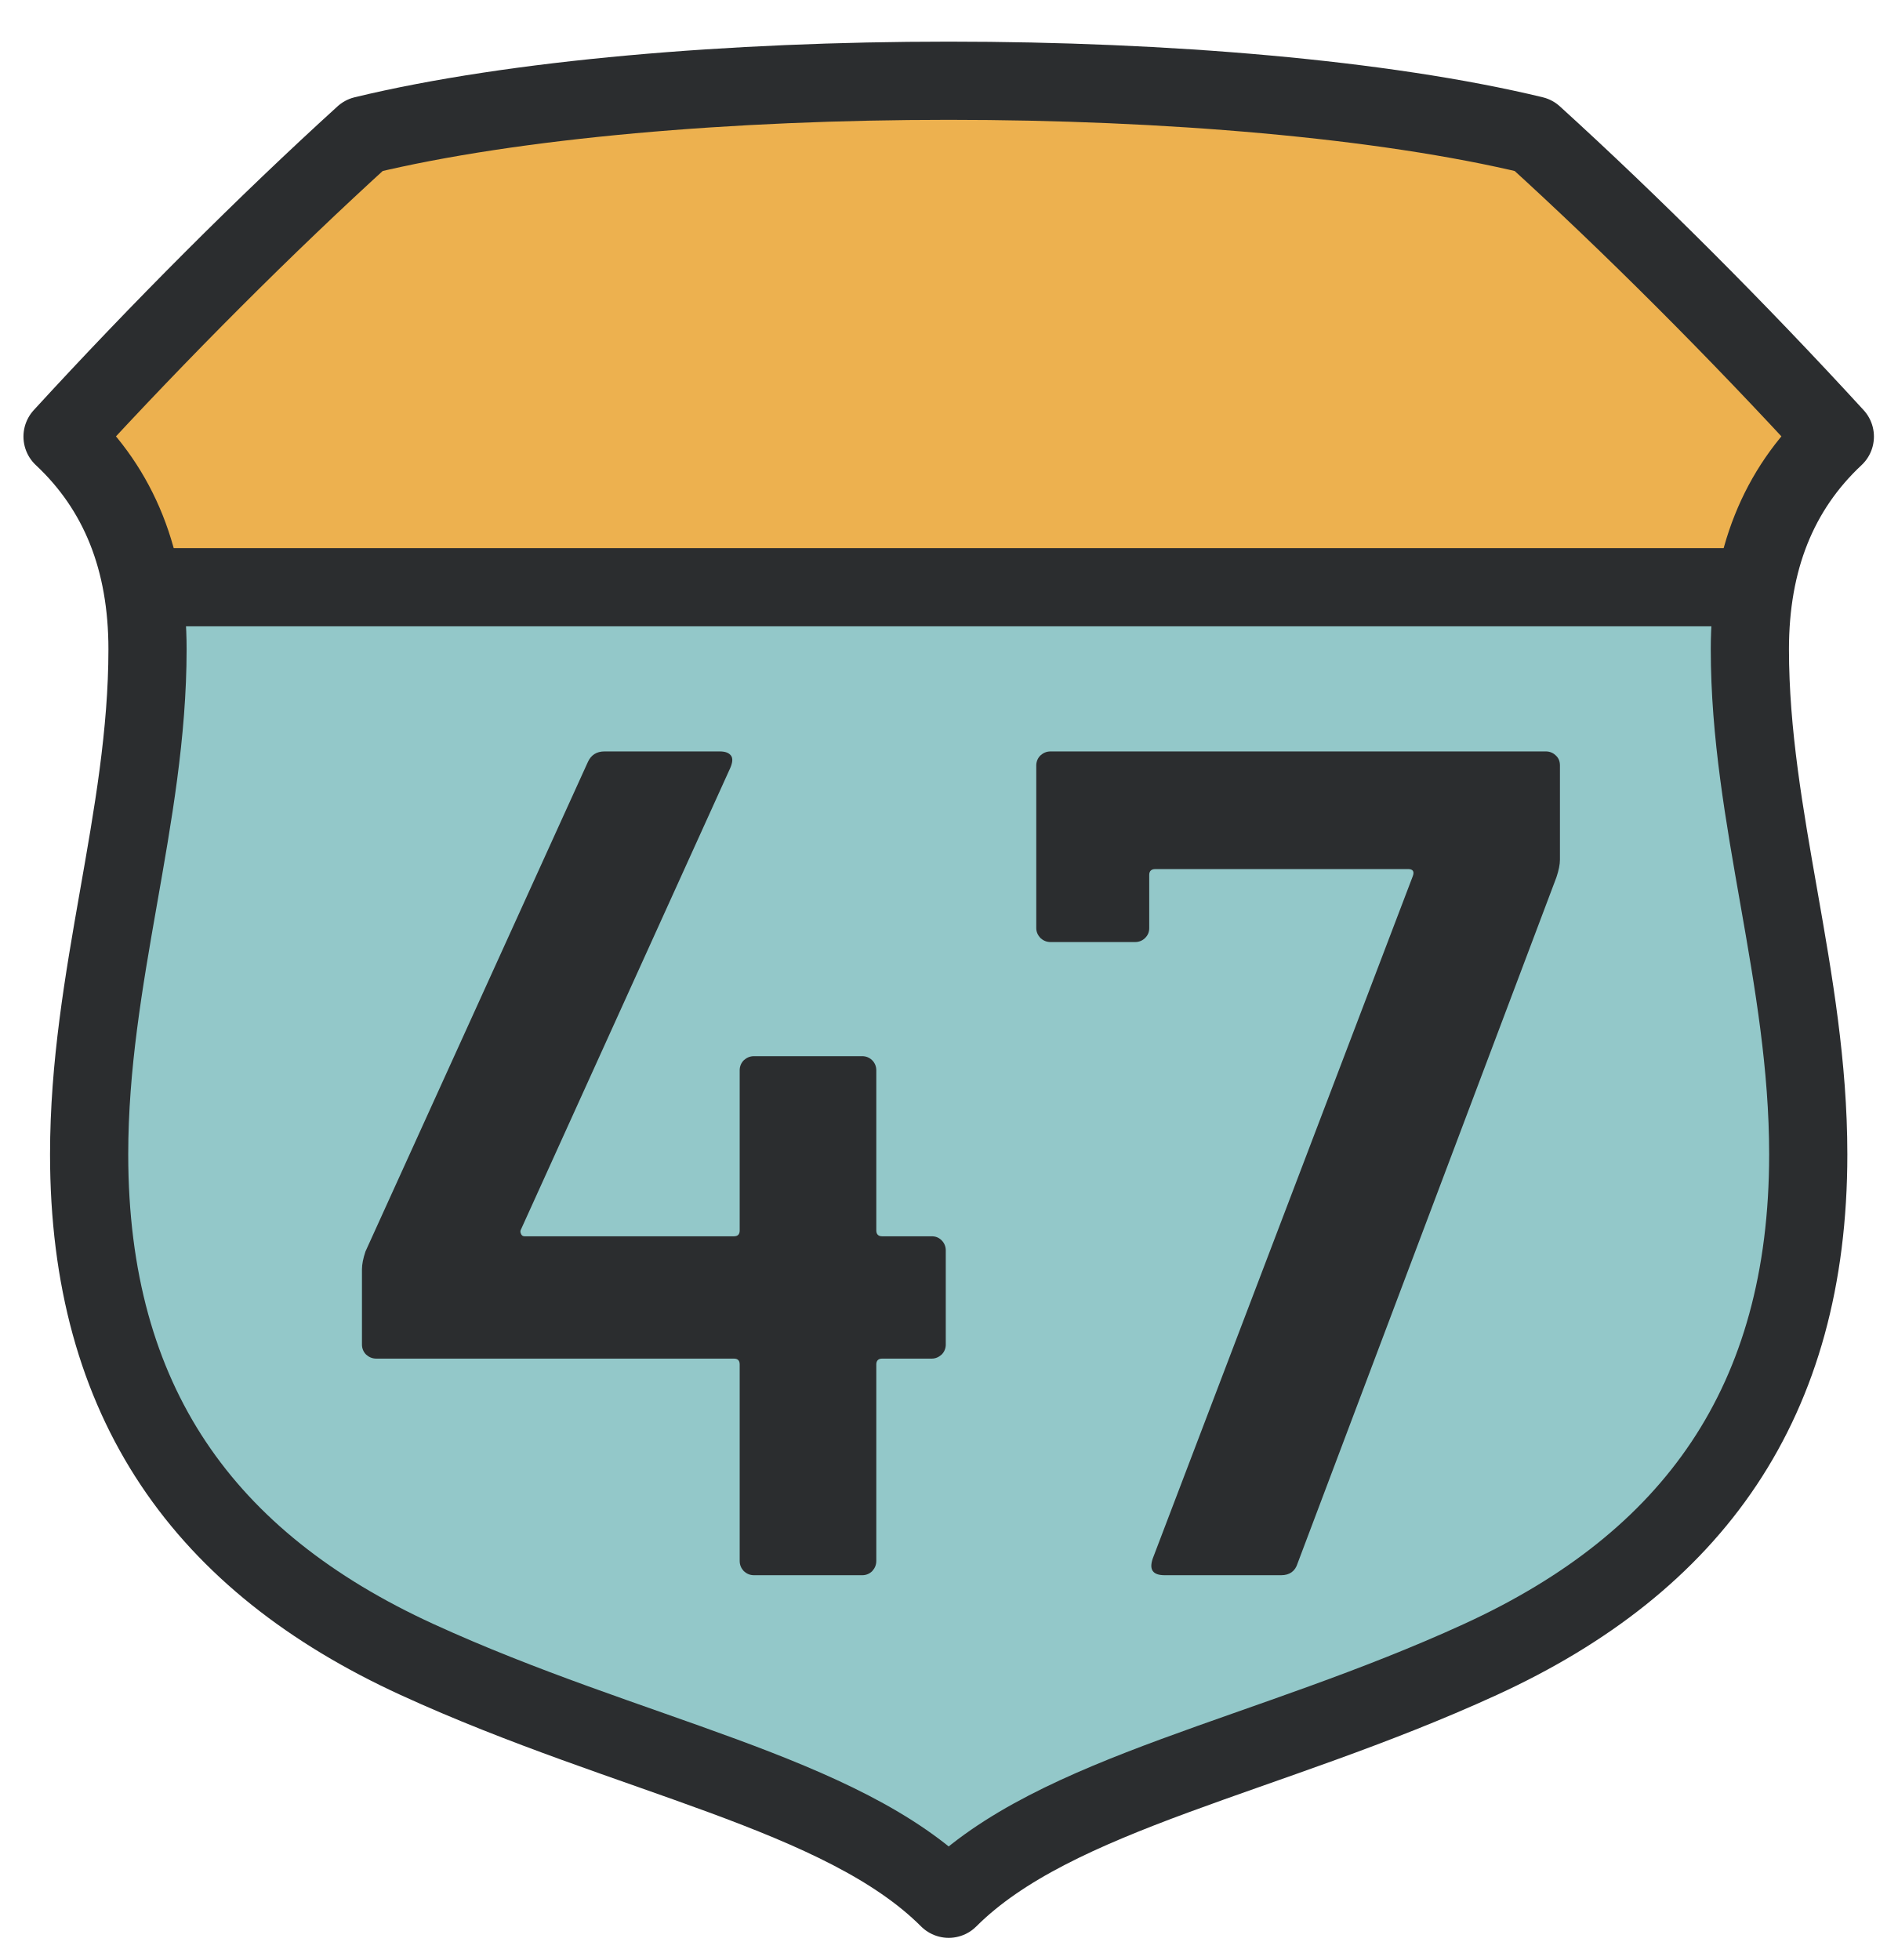
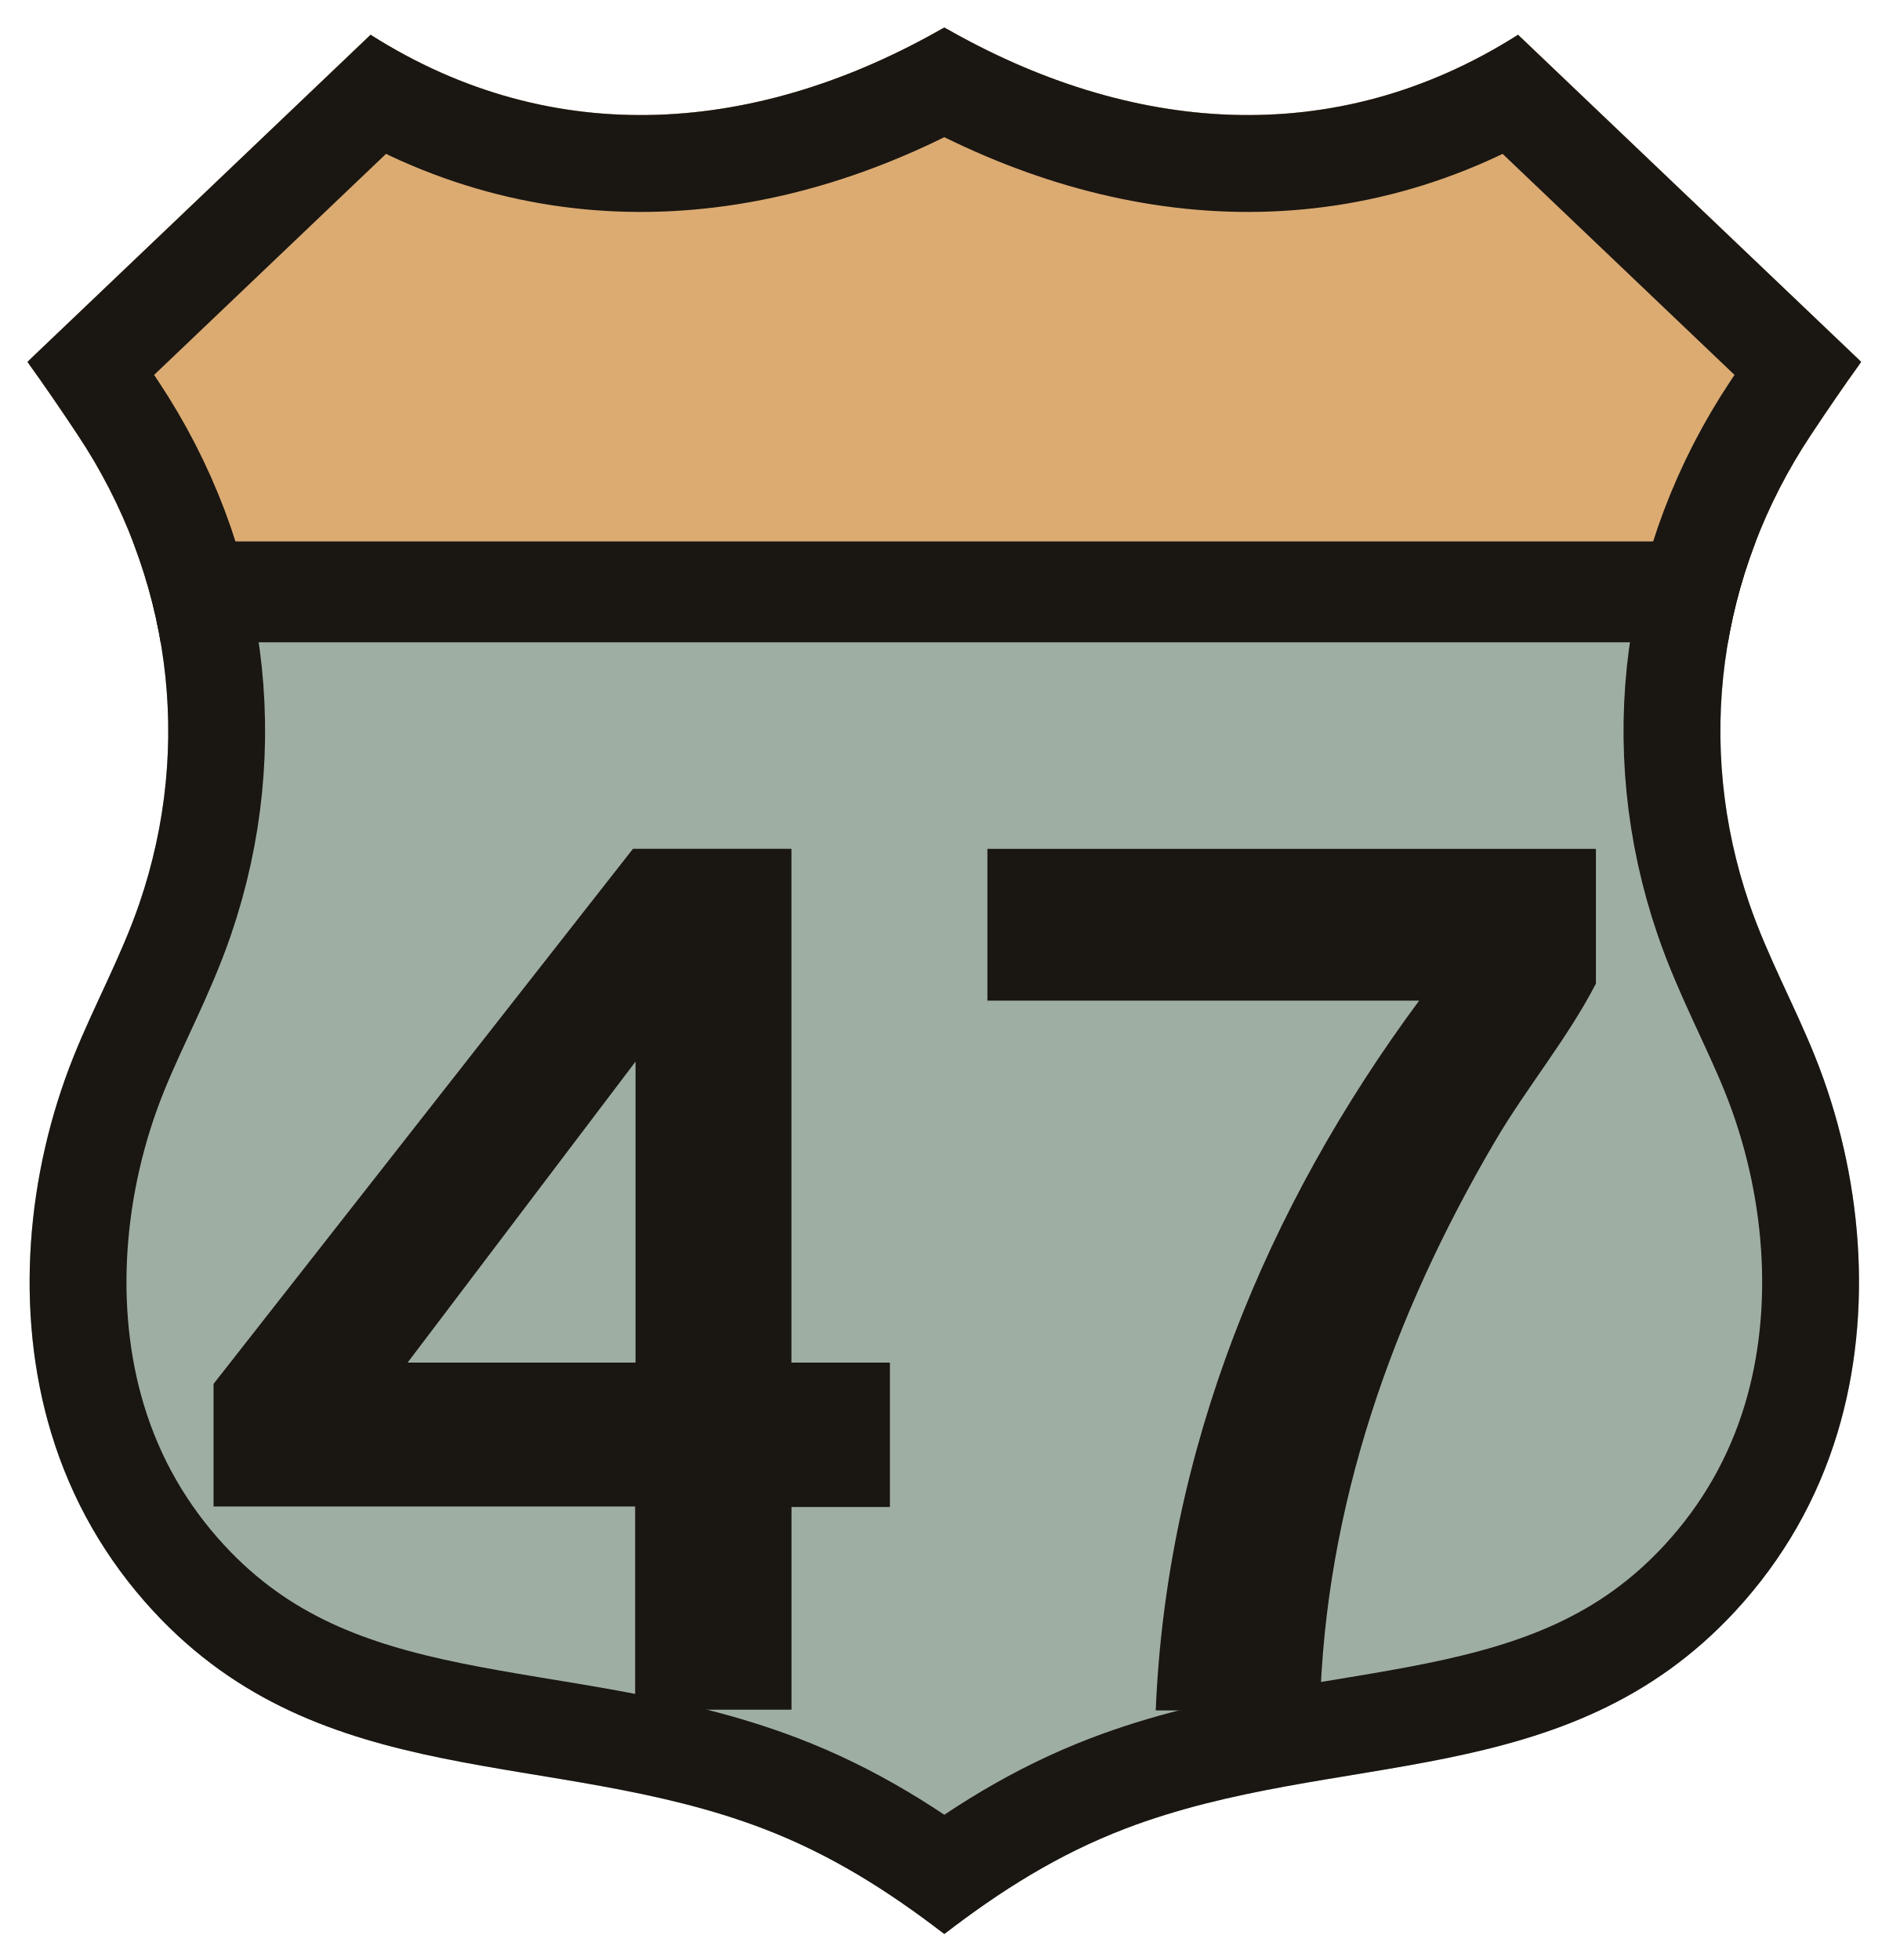
- <svg xmlns="http://www.w3.org/2000/svg" viewBox="-14 -14 728 752">
-   <clipPath id="c">
-     <path d="M10 153.5C47.4 112.7 88.2 71.9 125.6 37.9C241.2 10 458.8 10 574.4 37.9C611.8 71.9 652.6 112.7 690 153.5C668.2 173.9 657.4 201.1 657.4 235.1C657.4 299.7 679.8 360.9 679.8 428.9C679.8 524.1 635.6 585.3 554 622.7C472.4 660.1 390.8 673.7 350 714.5C309.2 673.7 227.6 660.1 146 622.7C64.4 585.3 20.2 524.1 20.2 428.9C20.2 360.9 42.6 299.7 42.6 235.1C42.6 201.1 31.8 173.9 10 153.5Z" />
+ <svg xmlns="http://www.w3.org/2000/svg" viewBox="-16 -16 1032 1070.75">
+   <clipPath id="f">
+     <path d="M500 -1.01C399.21 56.93 287.26 66.98 186.5 2.99L-1.03 181.69C8.42 194.76 17.47 208.07 26.4 221.5C77.1 297.71 89.88 390.86 60.12 477.67C50.28 506.37 35.6 532.86 24.31 560.93C-1.5 625.09 -8.14 700.28 11.94 766.72C23 803.31 41.71 835.93 67.64 864.02C160.18 964.24 285.51 938.85 401.04 982.97C437.59 996.93 469.19 1016.83 500 1040.58C530.81 1016.83 562.41 996.93 598.96 982.97C714.49 938.85 839.82 964.24 932.36 864.02C958.29 835.93 977 803.31 988.06 766.72C1008.14 700.28 1001.5 625.09 975.69 560.93C964.4 532.86 949.72 506.37 939.88 477.67C910.12 390.86 922.9 297.71 973.6 221.5C982.53 208.07 991.58 194.76 1001.03 181.69L813.5 2.99C712.74 66.98 600.79 56.93 500 -1.01Z" />
  </clipPath>
-   <g clip-path="url(#c)">
-     <rect x="0" y="0" width="700" height="725" fill="#93c8c9" />
-     <rect x="0" y="0" width="700" height="211.3" fill="#edb14f" />
-     <path d="M10 211.3H690" stroke="#2b2d2f" stroke-width="30" />
+   <g clip-path="url(#f)">
+     <rect width="1000" height="1038.75" fill="#9faea3" />
+     <rect width="1000" height="307.34" fill="#dbab72" />
+     <rect y="279.78" width="1000" height="55.11" fill="#1a1612" />
+     <path d="M500 -1.01C399.21 56.93 287.26 66.98 186.5 2.99L-1.03 181.69C8.42 194.76 17.47 208.07 26.4 221.5C77.1 297.71 89.88 390.86 60.12 477.67C50.28 506.37 35.6 532.86 24.31 560.93C-1.5 625.09 -8.14 700.28 11.94 766.72C23 803.31 41.71 835.93 67.64 864.02C160.18 964.24 285.51 938.85 401.04 982.97C437.59 996.93 469.19 1016.83 500 1040.58C530.81 1016.83 562.41 996.93 598.96 982.97C714.49 938.85 839.82 964.24 932.36 864.02C958.29 835.93 977 803.31 988.06 766.72C1008.14 700.28 1001.5 625.09 975.69 560.93C964.4 532.86 949.72 506.37 939.88 477.67C910.12 390.86 922.9 297.71 973.6 221.5C982.53 208.07 991.58 194.76 1001.03 181.69L813.5 2.99C712.74 66.98 600.79 56.93 500 -1.01Z" fill="none" stroke="#1a1612" stroke-width="105.84" stroke-linejoin="miter" stroke-miterlimit="20" />
  </g>
-   <path d="M10 153.5C47.4 112.7 88.2 71.9 125.6 37.9C241.2 10 458.8 10 574.4 37.9C611.8 71.9 652.6 112.7 690 153.5C668.2 173.9 657.4 201.1 657.4 235.1C657.4 299.7 679.8 360.9 679.8 428.9C679.8 524.1 635.6 585.3 554 622.7C472.4 660.1 390.8 673.7 350 714.5C309.2 673.7 227.6 660.1 146 622.7C64.4 585.3 20.2 524.1 20.2 428.9C20.2 360.9 42.6 299.7 42.6 235.1C42.6 201.1 31.8 173.9 10 153.5Z" fill="none" stroke="#2b2d2f" stroke-width="30" stroke-linejoin="round" />
-   <g fill="#2b2d2f" transform="translate(350 432) scale(1.12) translate(-350 -432)">
-     <path d="M344.2 457.3C345.5 457.3 346.6 457.7 347.6 458.7C348.5 459.6 349 460.8 349 462.1V494.4C349 495.7 348.5 496.9 347.6 497.8C346.6 498.7 345.5 499.2 344.2 499.2H327.2C325.9 499.2 325.2 499.9 325.2 501.2V568.5C325.2 569.9 324.7 571 323.8 572C322.9 572.9 321.7 573.4 320.4 573.4H283.3C281.9 573.4 280.8 572.9 279.8 572C278.9 571 278.4 569.9 278.4 568.5V501.2C278.4 499.9 277.8 499.2 276.4 499.2H153.9C152.5 499.2 151.4 498.7 150.4 497.8C149.5 496.9 149 495.7 149 494.4V468.6C149 466.9 149.4 464.9 150.2 462.5L226.4 294.8C227.5 292.4 229.4 291.2 232.1 291.2H271.6C273.5 291.2 274.7 291.7 275.4 292.6C276.1 293.5 276 294.9 275.2 296.8L203.5 454.9C203.2 455.4 203.2 455.9 203.5 456.5C203.7 457 204.1 457.3 204.7 457.3H276.4C277.8 457.3 278.4 456.6 278.4 455.3V400.4C278.4 399.1 278.9 397.9 279.8 397C280.8 396.1 281.9 395.6 283.3 395.6H320.4C321.7 395.6 322.9 396.1 323.8 397C324.7 397.9 325.2 399.1 325.2 400.4V455.3C325.2 456.6 325.9 457.3 327.2 457.3H344.2Z" />
-     <path d="M424 573.4C419.9 573.4 418.6 571.5 419.9 567.7L509 333.9C509.6 332.3 509 331.5 507.4 331.5H420.8C419.4 331.5 418.7 332.2 418.7 333.5V351.7C418.7 353 418.3 354.1 417.3 355.1C416.4 356 415.2 356.5 413.9 356.5H384.9C383.5 356.5 382.4 356 381.4 355.1C380.5 354.1 380 353 380 351.7V296C380 294.7 380.5 293.5 381.4 292.6C382.4 291.7 383.5 291.2 384.9 291.2H554.6C555.9 291.2 557.1 291.7 558 292.6C559 293.5 559.4 294.7 559.4 296V328.3C559.4 329.9 559 331.9 558.2 334.3L469.5 569.4C468.7 572 466.8 573.4 463.9 573.4H424Z" />
+   <g fill="#1a1612" transform="translate(500 683.05) scale(1.18) translate(-500 -624.33)">
+     <path d="M429.2 424.88L429.2 662.75L474.81 662.75L474.81 729.61L429.23 729.61L429.23 823.44L356.83 823.44L356.83 729.37L161.6 729.37L161.6 672.61L355.83 424.88L429.2 424.88ZM357.01 523.4L357.01 662.76L251.46 662.76L357.01 523.4ZM801.74 424.91L801.74 487.29C788.42 513.01 769.62 535.42 754.96 560.4C707.77 640.78 676.21 729.08 673.92 823.79L597.9 823.79C602.87 703.26 648.86 591.06 719.89 495.17L519.95 495.17L519.95 424.91L801.74 424.91Z" fill-rule="evenodd" />
  </g>
</svg>
